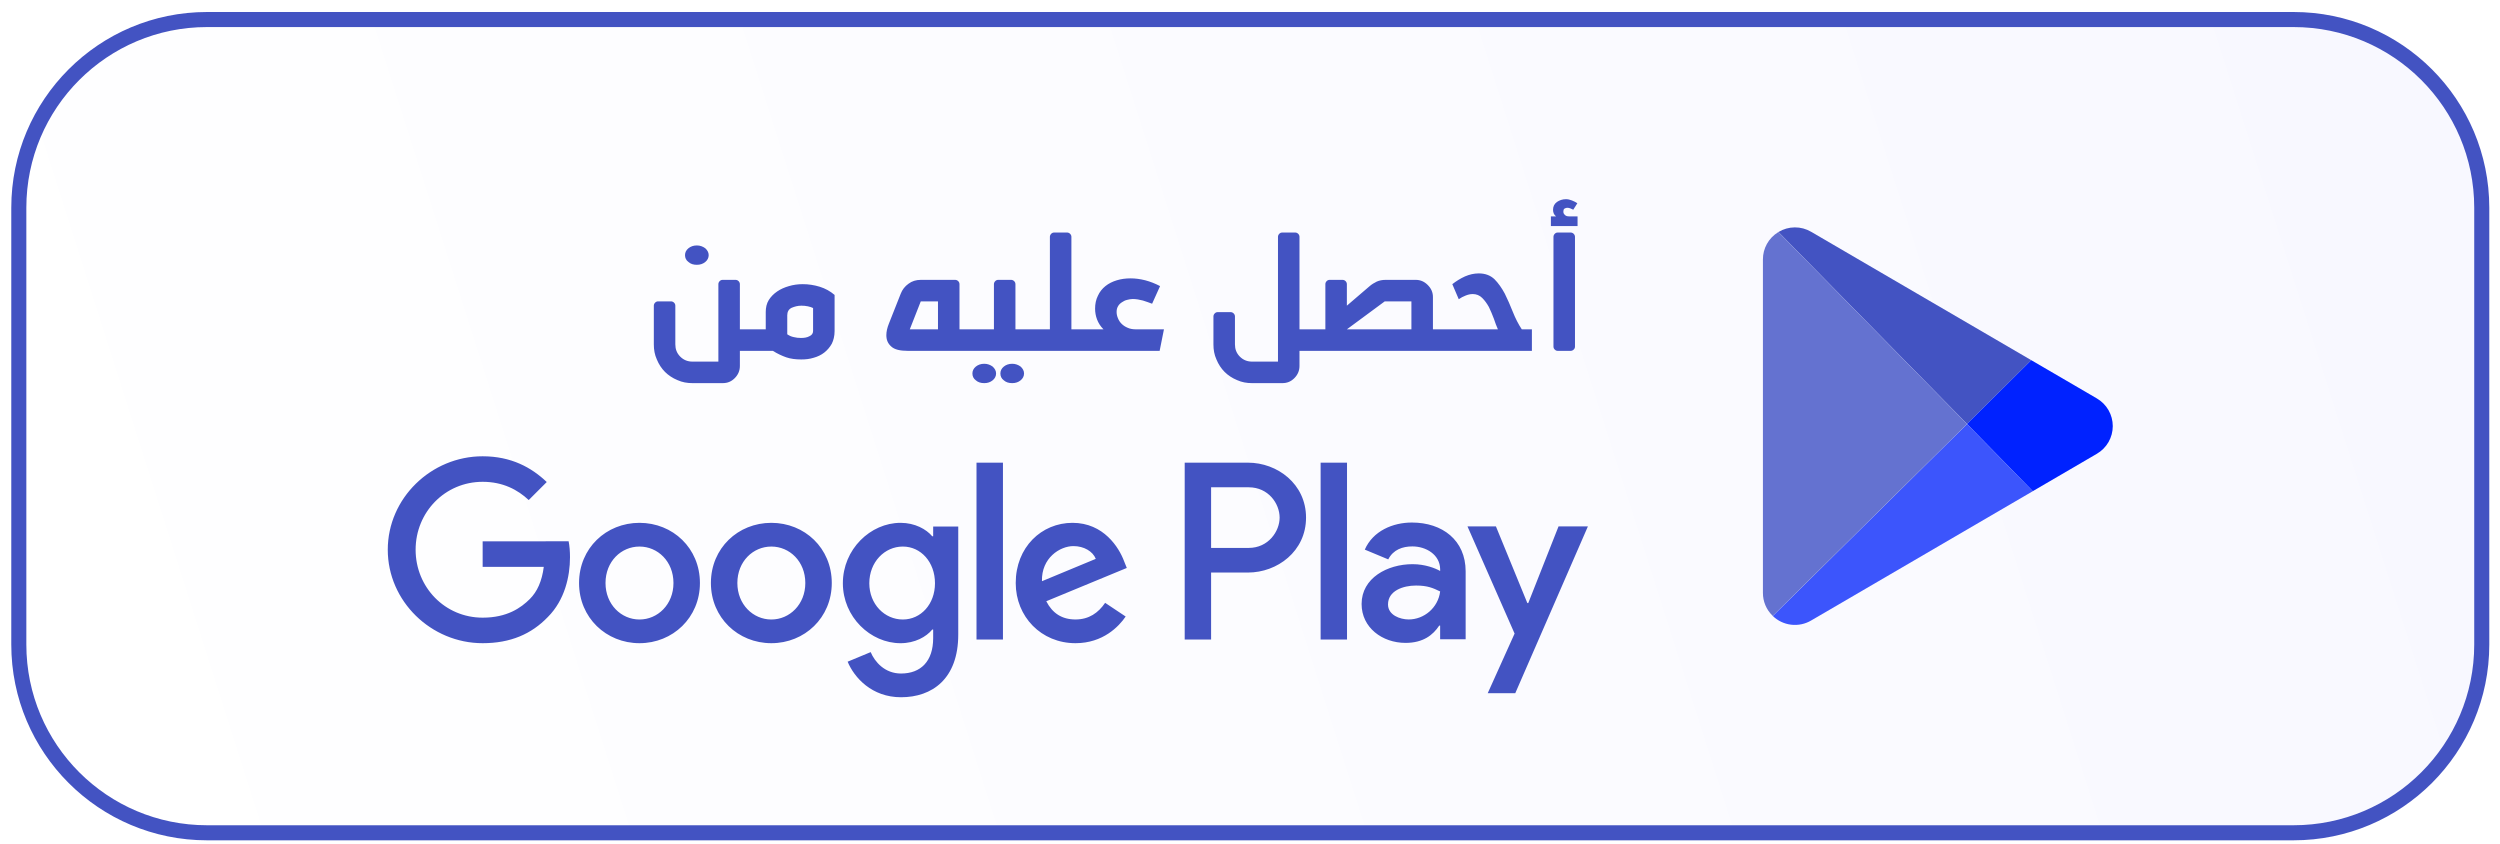
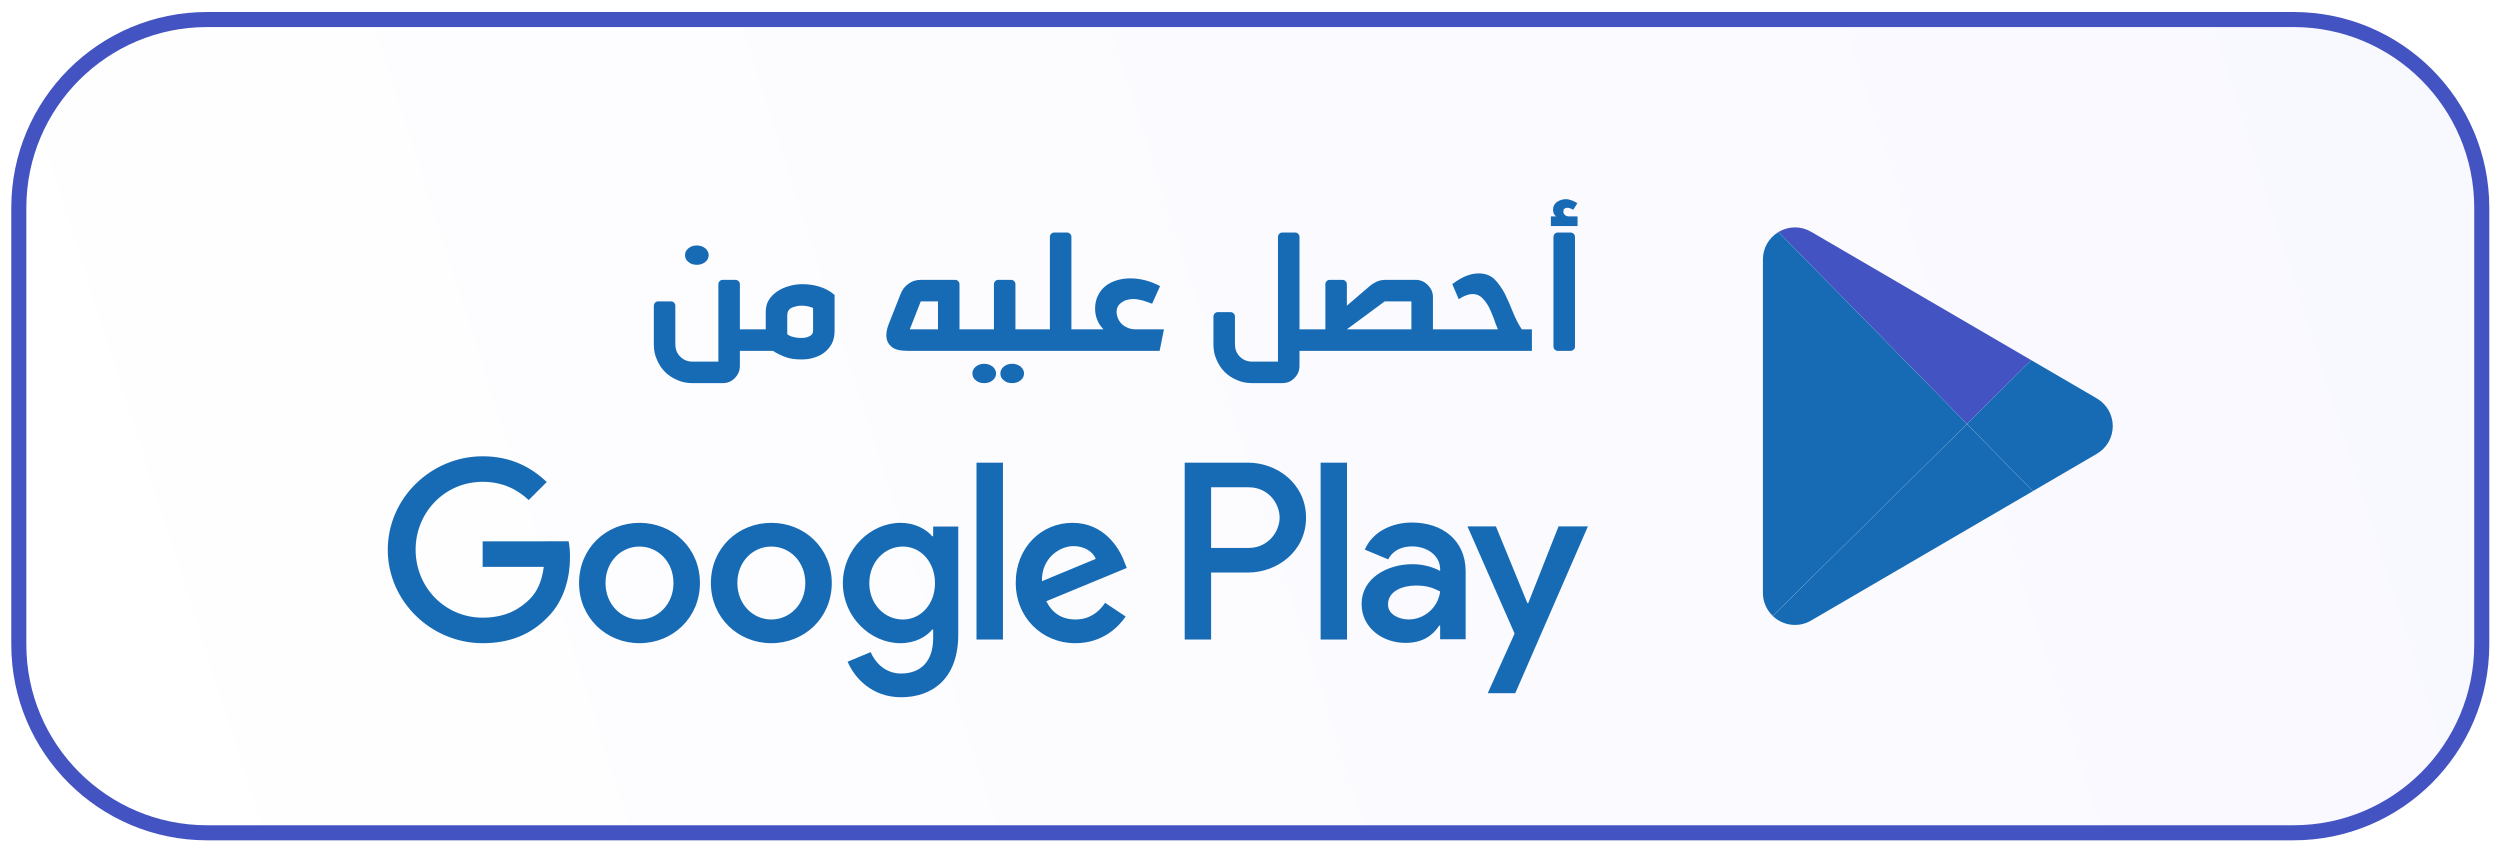
<svg xmlns="http://www.w3.org/2000/svg" viewBox="0 0 166 56" fill="none">
  <defs>
    <linearGradient id="paint0_linear_1370_49216" x1="160.624" y1="6.335" x2="5.449" y2="55.788" gradientUnits="userSpaceOnUse">
      <stop stop-color="#F8F8FF" />
      <stop offset="1" stop-color="white" />
    </linearGradient>
  </defs>
  <rect x="1.249" y="1.297" width="163.54" height="54" rx="12.5" fill="url(#paint0_linear_1370_49216)" />
-   <path d="M49.128 21.868H49.985V23.297H49.128V24.297C49.128 24.611 49.014 24.883 48.785 25.111C48.557 25.34 48.3 25.44 47.985 25.44H45.985C45.628 25.44 45.3 25.383 44.985 25.24C44.671 25.111 44.385 24.925 44.157 24.697C43.928 24.468 43.742 24.183 43.614 23.868C43.471 23.554 43.414 23.225 43.414 22.868V20.297C43.414 20.225 43.442 20.154 43.499 20.097C43.557 20.04 43.614 20.011 43.7 20.011H44.557C44.628 20.011 44.7 20.04 44.757 20.097C44.814 20.154 44.842 20.225 44.842 20.297V22.868C44.842 23.183 44.942 23.454 45.171 23.683C45.4 23.911 45.671 24.011 45.985 24.011H47.7V18.868C47.7 18.797 47.728 18.725 47.785 18.668C47.842 18.611 47.9 18.583 47.985 18.583H48.842C48.914 18.583 48.985 18.611 49.042 18.668C49.099 18.725 49.128 18.797 49.128 18.868V21.868ZM45.485 16.94C45.485 16.768 45.557 16.611 45.714 16.483C45.857 16.368 46.042 16.297 46.271 16.297C46.485 16.297 46.671 16.368 46.828 16.483C46.971 16.611 47.057 16.768 47.057 16.94C47.057 17.125 46.971 17.283 46.828 17.397C46.671 17.525 46.485 17.583 46.271 17.583C46.042 17.583 45.857 17.525 45.714 17.397C45.557 17.283 45.485 17.125 45.485 16.94ZM49.988 23.297C49.86 23.297 49.76 23.268 49.674 23.183C49.588 23.097 49.56 22.997 49.56 22.868V22.297C49.56 22.183 49.588 22.083 49.674 21.997C49.76 21.911 49.86 21.868 49.988 21.868H50.845V20.725C50.845 20.425 50.903 20.154 51.045 19.925C51.188 19.697 51.374 19.511 51.603 19.354C51.831 19.197 52.088 19.083 52.388 18.997C52.674 18.911 52.988 18.868 53.303 18.868C53.674 18.868 54.06 18.925 54.431 19.04C54.803 19.154 55.131 19.34 55.417 19.583V21.983C55.417 22.311 55.345 22.597 55.231 22.825C55.103 23.054 54.931 23.254 54.731 23.411C54.531 23.568 54.288 23.683 54.031 23.754C53.76 23.84 53.488 23.868 53.203 23.868C52.831 23.868 52.488 23.825 52.203 23.725C51.917 23.625 51.617 23.483 51.317 23.297H49.988ZM52.274 22.197C52.403 22.283 52.545 22.354 52.703 22.383C52.86 22.425 53.017 22.44 53.188 22.44C53.403 22.44 53.588 22.411 53.745 22.325C53.903 22.254 53.988 22.14 53.988 21.983V20.454C53.903 20.411 53.788 20.368 53.645 20.34C53.503 20.311 53.36 20.297 53.217 20.297C52.974 20.297 52.76 20.354 52.56 20.44C52.36 20.54 52.274 20.711 52.274 20.94V22.197ZM64.567 23.297H60.282C59.767 23.297 59.396 23.211 59.182 23.011C58.953 22.811 58.853 22.568 58.853 22.254C58.853 22.025 58.91 21.768 59.025 21.483L59.81 19.497C59.91 19.24 60.082 19.011 60.325 18.84C60.553 18.668 60.825 18.583 61.139 18.583H63.425C63.496 18.583 63.568 18.611 63.625 18.668C63.682 18.725 63.71 18.797 63.71 18.868V21.868H64.567V23.297ZM62.282 21.868V20.011H61.139L60.41 21.868H62.282ZM64.14 22.297C64.14 22.183 64.168 22.083 64.254 21.997C64.34 21.911 64.44 21.868 64.568 21.868H65.997V18.868C65.997 18.797 66.025 18.725 66.083 18.668C66.14 18.611 66.197 18.583 66.283 18.583H67.14C67.211 18.583 67.283 18.611 67.34 18.668C67.397 18.725 67.425 18.797 67.425 18.868V21.868H68.854V23.297H64.568C64.44 23.297 64.34 23.268 64.254 23.183C64.168 23.097 64.14 22.997 64.14 22.868V22.297ZM64.568 24.797C64.568 24.625 64.64 24.468 64.797 24.34C64.94 24.225 65.126 24.154 65.354 24.154C65.568 24.154 65.754 24.225 65.911 24.34C66.054 24.468 66.14 24.625 66.14 24.797C66.14 24.983 66.054 25.14 65.911 25.254C65.754 25.383 65.568 25.44 65.354 25.44C65.126 25.44 64.94 25.383 64.797 25.254C64.64 25.14 64.568 24.983 64.568 24.797ZM66.425 24.797C66.425 24.625 66.497 24.468 66.654 24.34C66.797 24.225 66.983 24.154 67.211 24.154C67.425 24.154 67.611 24.225 67.768 24.34C67.911 24.468 67.997 24.625 67.997 24.797C67.997 24.983 67.911 25.14 67.768 25.254C67.611 25.383 67.425 25.44 67.211 25.44C66.983 25.44 66.797 25.383 66.654 25.254C66.497 25.14 66.425 24.983 66.425 24.797ZM68.427 22.297C68.427 22.183 68.456 22.083 68.541 21.997C68.627 21.911 68.727 21.868 68.856 21.868H69.713V15.725C69.713 15.654 69.741 15.583 69.798 15.525C69.856 15.468 69.913 15.44 69.998 15.44H70.856C70.927 15.44 70.998 15.468 71.055 15.525C71.113 15.583 71.141 15.654 71.141 15.725V21.868H71.998V23.297H68.856C68.727 23.297 68.627 23.268 68.541 23.183C68.456 23.097 68.427 22.997 68.427 22.868V22.297ZM71.571 22.297C71.571 22.183 71.6 22.083 71.686 21.997C71.771 21.911 71.871 21.868 72 21.868H73.271C73.071 21.668 72.929 21.44 72.843 21.211C72.757 20.983 72.714 20.74 72.714 20.497C72.714 20.183 72.771 19.897 72.9 19.64C73.014 19.383 73.186 19.168 73.4 18.997C73.614 18.825 73.871 18.697 74.157 18.611C74.443 18.525 74.743 18.483 75.071 18.483C75.386 18.483 75.7 18.525 76.043 18.611C76.371 18.697 76.7 18.825 77.029 18.997L76.5 20.168C76.314 20.097 76.114 20.025 75.886 19.954C75.657 19.897 75.443 19.854 75.214 19.854C75.086 19.854 74.957 19.883 74.843 19.911C74.714 19.94 74.6 19.997 74.5 20.068C74.386 20.14 74.3 20.225 74.243 20.325C74.171 20.44 74.143 20.568 74.143 20.711C74.143 20.854 74.171 20.983 74.229 21.125C74.286 21.268 74.357 21.383 74.471 21.497C74.586 21.611 74.714 21.697 74.886 21.768C75.043 21.84 75.229 21.868 75.443 21.868H77.286L77 23.297H72C71.871 23.297 71.771 23.268 71.686 23.183C71.6 23.097 71.571 22.997 71.571 22.868V22.297ZM86.286 21.868H87.143V23.297H86.286V24.297C86.286 24.611 86.172 24.883 85.943 25.111C85.715 25.34 85.458 25.44 85.143 25.44H83.143C82.786 25.44 82.458 25.383 82.143 25.24C81.829 25.111 81.543 24.925 81.315 24.697C81.086 24.468 80.901 24.183 80.772 23.868C80.629 23.554 80.572 23.225 80.572 22.868V21.011C80.572 20.94 80.601 20.868 80.658 20.811C80.715 20.754 80.772 20.725 80.858 20.725H81.715C81.786 20.725 81.858 20.754 81.915 20.811C81.972 20.868 82.001 20.94 82.001 21.011V22.868C82.001 23.183 82.101 23.454 82.329 23.683C82.558 23.911 82.829 24.011 83.143 24.011H84.858V15.725C84.858 15.654 84.886 15.583 84.943 15.525C85.001 15.468 85.058 15.44 85.143 15.44H86.001C86.072 15.44 86.143 15.468 86.201 15.525C86.258 15.583 86.286 15.654 86.286 15.725V21.868ZM86.718 22.297C86.718 22.183 86.746 22.083 86.832 21.997C86.918 21.911 87.018 21.868 87.147 21.868H88.004V18.868C88.004 18.797 88.032 18.725 88.089 18.668C88.147 18.611 88.204 18.583 88.289 18.583H89.147C89.218 18.583 89.289 18.611 89.347 18.668C89.404 18.725 89.432 18.797 89.432 18.868V20.297L90.932 19.011C91.075 18.883 91.246 18.783 91.418 18.697C91.589 18.625 91.775 18.583 92.004 18.583H94.004C94.318 18.583 94.575 18.697 94.804 18.925C95.032 19.154 95.147 19.411 95.147 19.725V21.868H96.004V23.297H87.147C87.018 23.297 86.918 23.268 86.832 23.183C86.746 23.097 86.718 22.997 86.718 22.868V22.297ZM89.432 21.868H93.718V20.011H91.947L89.432 21.868ZM95.575 22.297C95.575 22.183 95.604 22.083 95.69 21.997C95.775 21.911 95.875 21.868 96.004 21.868H99.461C99.375 21.668 99.275 21.425 99.19 21.154C99.09 20.883 98.975 20.625 98.861 20.383C98.733 20.154 98.59 19.954 98.418 19.783C98.247 19.611 98.032 19.525 97.79 19.525C97.618 19.525 97.461 19.568 97.318 19.625C97.161 19.683 97.004 19.768 96.861 19.868L96.433 18.868C96.69 18.668 96.961 18.497 97.275 18.354C97.575 18.225 97.875 18.154 98.19 18.154C98.618 18.154 98.961 18.283 99.233 18.54C99.49 18.797 99.718 19.125 99.918 19.497C100.104 19.868 100.275 20.268 100.447 20.697C100.618 21.125 100.818 21.525 101.047 21.868H101.718V23.297H96.004C95.875 23.297 95.775 23.268 95.69 23.183C95.604 23.097 95.575 22.997 95.575 22.868V22.297ZM104.293 15.44C104.364 15.44 104.436 15.468 104.493 15.525C104.55 15.583 104.579 15.654 104.579 15.725V23.011C104.579 23.097 104.55 23.154 104.493 23.211C104.436 23.268 104.364 23.297 104.293 23.297H103.436C103.35 23.297 103.293 23.268 103.236 23.211C103.179 23.154 103.15 23.097 103.15 23.011V15.725C103.15 15.654 103.179 15.583 103.236 15.525C103.293 15.468 103.35 15.44 103.436 15.44H104.293ZM104.464 13.925C104.407 13.897 104.35 13.868 104.279 13.84C104.207 13.811 104.136 13.797 104.079 13.797C103.993 13.797 103.936 13.825 103.879 13.854C103.822 13.897 103.807 13.968 103.807 14.054C103.807 14.14 103.836 14.211 103.907 14.268C103.964 14.34 104.064 14.368 104.207 14.368H104.75V15.011H102.979V14.368H103.322C103.179 14.254 103.122 14.111 103.122 13.925C103.122 13.711 103.207 13.54 103.379 13.411C103.55 13.297 103.75 13.225 103.979 13.225C104.107 13.225 104.236 13.254 104.379 13.311C104.522 13.368 104.636 13.425 104.736 13.497L104.464 13.925Z" style="fill: rgb(67, 83, 194);" />
-   <path d="M51.217 34.716C49.006 34.716 47.204 36.397 47.204 38.712C47.204 41.013 49.006 42.708 51.217 42.708C53.428 42.708 55.23 41.013 55.23 38.712C55.23 36.397 53.428 34.716 51.217 34.716ZM51.217 41.135C50.005 41.135 48.961 40.136 48.961 38.713C48.961 37.275 50.006 36.291 51.217 36.291C52.428 36.291 53.473 37.275 53.473 38.713C53.473 40.136 52.428 41.135 51.217 41.135ZM42.462 34.716C40.251 34.716 38.449 36.397 38.449 38.712C38.449 41.013 40.251 42.708 42.462 42.708C44.673 42.708 46.475 41.013 46.475 38.712C46.475 36.397 44.673 34.716 42.462 34.716ZM42.462 41.135C41.25 41.135 40.206 40.136 40.206 38.713C40.206 37.275 41.251 36.291 42.462 36.291C43.673 36.291 44.718 37.275 44.718 38.713C44.719 40.136 43.673 41.135 42.462 41.135ZM32.048 35.943V37.638H36.107C35.986 38.592 35.668 39.288 35.183 39.772C34.593 40.362 33.669 41.013 32.048 41.013C29.55 41.013 27.597 39 27.597 36.502C27.597 34.005 29.55 31.992 32.048 31.992C33.396 31.992 34.38 32.522 35.107 33.203L36.304 32.007C35.288 31.038 33.941 30.297 32.048 30.297C28.626 30.297 25.748 33.082 25.748 36.502C25.748 39.923 28.626 42.708 32.048 42.708C33.895 42.708 35.289 42.102 36.379 40.967C37.499 39.847 37.848 38.272 37.848 37.001C37.848 36.609 37.818 36.245 37.757 35.942L32.048 35.943ZM74.638 37.26C74.305 36.367 73.29 34.716 71.215 34.716C69.156 34.716 67.444 36.336 67.444 38.712C67.444 40.952 69.141 42.708 71.412 42.708C73.244 42.708 74.304 41.588 74.744 40.937L73.381 40.028C72.927 40.694 72.305 41.133 71.412 41.133C70.519 41.133 69.882 40.725 69.473 39.922L74.819 37.712L74.638 37.26ZM69.186 38.592C69.141 37.047 70.382 36.261 71.276 36.261C71.973 36.261 72.563 36.609 72.76 37.108L69.186 38.592ZM64.84 42.467H66.596V30.721H64.84V42.467ZM61.962 35.61H61.902C61.508 35.14 60.75 34.716 59.797 34.716C57.798 34.716 55.966 36.472 55.966 38.728C55.966 40.968 57.798 42.709 59.797 42.709C60.751 42.709 61.508 42.285 61.902 41.801H61.962V42.376C61.962 43.905 61.144 44.722 59.827 44.722C58.752 44.722 58.085 43.951 57.813 43.3L56.283 43.936C56.722 44.995 57.888 46.297 59.827 46.297C61.887 46.297 63.628 45.086 63.628 42.134V34.96H61.963L61.962 35.61ZM59.948 41.135C58.737 41.135 57.722 40.12 57.722 38.728C57.722 37.32 58.737 36.291 59.948 36.291C61.144 36.291 62.083 37.32 62.083 38.728C62.083 40.12 61.144 41.135 59.948 41.135ZM82.866 30.721H78.664V42.467H80.417V38.017H82.865C84.809 38.017 86.721 36.61 86.721 34.37C86.721 32.129 84.81 30.721 82.866 30.721ZM82.912 36.382H80.417V32.356H82.912C84.223 32.356 84.967 33.441 84.967 34.37C84.967 35.279 84.223 36.382 82.912 36.382ZM93.751 34.696C92.481 34.696 91.166 35.255 90.622 36.494L92.179 37.143C92.512 36.494 93.132 36.282 93.782 36.282C94.689 36.282 95.611 36.826 95.626 37.792V37.914C95.308 37.732 94.627 37.461 93.797 37.461C92.119 37.461 90.41 38.382 90.41 40.105C90.41 41.676 91.786 42.688 93.328 42.688C94.506 42.688 95.157 42.159 95.565 41.539H95.625V42.446H97.319V37.943C97.32 35.859 95.761 34.696 93.751 34.696ZM93.539 41.132C92.966 41.132 92.164 40.845 92.164 40.135C92.164 39.228 93.162 38.88 94.024 38.88C94.794 38.88 95.158 39.047 95.626 39.273C95.49 40.362 94.552 41.132 93.539 41.132ZM103.487 34.952L101.476 40.044H101.416L99.329 34.952H97.44L100.569 42.069L98.785 46.028H100.614L105.437 34.952H103.487ZM87.689 42.467H89.442V30.721H87.689V42.467Z" style="fill: rgb(67, 83, 194);" />
-   <path d="M134.874 23.915L130.61 28.151L118.087 15.406C118.414 15.207 118.788 15.101 119.171 15.098C119.553 15.095 119.929 15.196 120.258 15.39L134.874 23.915Z" fill="#4353c2" />
-   <path d="M134.98 32.614L120.258 41.203C119.859 41.438 119.393 41.535 118.933 41.48C118.473 41.426 118.044 41.222 117.711 40.9L130.609 28.156L134.98 32.614Z" style="fill: rgb(60, 85, 252);" />
-   <path d="M139.233 30.13L135.013 32.593L134.979 32.612L130.61 28.15L134.874 23.914L134.908 23.934L139.233 26.457C139.554 26.645 139.821 26.913 140.006 27.235C140.191 27.557 140.288 27.922 140.288 28.294C140.288 28.665 140.191 29.03 140.006 29.353C139.821 29.675 139.554 29.943 139.233 30.13Z" style="fill: rgb(0, 34, 255);" />
-   <path d="M117.711 40.895L117.683 40.869C117.483 40.672 117.325 40.438 117.218 40.179C117.11 39.92 117.056 39.642 117.058 39.362V17.228C117.056 16.868 117.147 16.513 117.322 16.197C117.496 15.882 117.749 15.617 118.055 15.427L118.087 15.406L130.61 28.152L117.711 40.895Z" style="fill: rgb(100, 114, 208);" />
+   <path d="M49.128 21.868H49.985V23.297H49.128V24.297C49.128 24.611 49.014 24.883 48.785 25.111C48.557 25.34 48.3 25.44 47.985 25.44H45.985C45.628 25.44 45.3 25.383 44.985 25.24C44.671 25.111 44.385 24.925 44.157 24.697C43.928 24.468 43.742 24.183 43.614 23.868C43.471 23.554 43.414 23.225 43.414 22.868V20.297C43.414 20.225 43.442 20.154 43.499 20.097C43.557 20.04 43.614 20.011 43.7 20.011H44.557C44.628 20.011 44.7 20.04 44.757 20.097C44.814 20.154 44.842 20.225 44.842 20.297V22.868C44.842 23.183 44.942 23.454 45.171 23.683C45.4 23.911 45.671 24.011 45.985 24.011H47.7V18.868C47.7 18.797 47.728 18.725 47.785 18.668C47.842 18.611 47.9 18.583 47.985 18.583H48.842C48.914 18.583 48.985 18.611 49.042 18.668C49.099 18.725 49.128 18.797 49.128 18.868V21.868ZM45.485 16.94C45.485 16.768 45.557 16.611 45.714 16.483C45.857 16.368 46.042 16.297 46.271 16.297C46.485 16.297 46.671 16.368 46.828 16.483C46.971 16.611 47.057 16.768 47.057 16.94C47.057 17.125 46.971 17.283 46.828 17.397C46.671 17.525 46.485 17.583 46.271 17.583C46.042 17.583 45.857 17.525 45.714 17.397C45.557 17.283 45.485 17.125 45.485 16.94ZM49.988 23.297C49.86 23.297 49.76 23.268 49.674 23.183C49.588 23.097 49.56 22.997 49.56 22.868V22.297C49.56 22.183 49.588 22.083 49.674 21.997C49.76 21.911 49.86 21.868 49.988 21.868H50.845V20.725C50.845 20.425 50.903 20.154 51.045 19.925C51.188 19.697 51.374 19.511 51.603 19.354C51.831 19.197 52.088 19.083 52.388 18.997C52.674 18.911 52.988 18.868 53.303 18.868C53.674 18.868 54.06 18.925 54.431 19.04C54.803 19.154 55.131 19.34 55.417 19.583V21.983C55.417 22.311 55.345 22.597 55.231 22.825C55.103 23.054 54.931 23.254 54.731 23.411C54.531 23.568 54.288 23.683 54.031 23.754C53.76 23.84 53.488 23.868 53.203 23.868C52.831 23.868 52.488 23.825 52.203 23.725C51.917 23.625 51.617 23.483 51.317 23.297H49.988ZM52.274 22.197C52.403 22.283 52.545 22.354 52.703 22.383C52.86 22.425 53.017 22.44 53.188 22.44C53.403 22.44 53.588 22.411 53.745 22.325C53.903 22.254 53.988 22.14 53.988 21.983V20.454C53.903 20.411 53.788 20.368 53.645 20.34C53.503 20.311 53.36 20.297 53.217 20.297C52.974 20.297 52.76 20.354 52.56 20.44C52.36 20.54 52.274 20.711 52.274 20.94V22.197ZM64.567 23.297H60.282C59.767 23.297 59.396 23.211 59.182 23.011C58.953 22.811 58.853 22.568 58.853 22.254C58.853 22.025 58.91 21.768 59.025 21.483L59.81 19.497C59.91 19.24 60.082 19.011 60.325 18.84C60.553 18.668 60.825 18.583 61.139 18.583H63.425C63.496 18.583 63.568 18.611 63.625 18.668C63.682 18.725 63.71 18.797 63.71 18.868V21.868H64.567V23.297ZM62.282 21.868V20.011H61.139L60.41 21.868H62.282ZM64.14 22.297C64.14 22.183 64.168 22.083 64.254 21.997C64.34 21.911 64.44 21.868 64.568 21.868H65.997V18.868C65.997 18.797 66.025 18.725 66.083 18.668C66.14 18.611 66.197 18.583 66.283 18.583H67.14C67.211 18.583 67.283 18.611 67.34 18.668C67.397 18.725 67.425 18.797 67.425 18.868V21.868H68.854V23.297H64.568C64.44 23.297 64.34 23.268 64.254 23.183C64.168 23.097 64.14 22.997 64.14 22.868V22.297ZM64.568 24.797C64.568 24.625 64.64 24.468 64.797 24.34C64.94 24.225 65.126 24.154 65.354 24.154C65.568 24.154 65.754 24.225 65.911 24.34C66.054 24.468 66.14 24.625 66.14 24.797C66.14 24.983 66.054 25.14 65.911 25.254C65.754 25.383 65.568 25.44 65.354 25.44C65.126 25.44 64.94 25.383 64.797 25.254C64.64 25.14 64.568 24.983 64.568 24.797ZM66.425 24.797C66.425 24.625 66.497 24.468 66.654 24.34C66.797 24.225 66.983 24.154 67.211 24.154C67.425 24.154 67.611 24.225 67.768 24.34C67.911 24.468 67.997 24.625 67.997 24.797C67.997 24.983 67.911 25.14 67.768 25.254C67.611 25.383 67.425 25.44 67.211 25.44C66.983 25.44 66.797 25.383 66.654 25.254C66.497 25.14 66.425 24.983 66.425 24.797ZM68.427 22.297C68.427 22.183 68.456 22.083 68.541 21.997C68.627 21.911 68.727 21.868 68.856 21.868H69.713V15.725C69.713 15.654 69.741 15.583 69.798 15.525C69.856 15.468 69.913 15.44 69.998 15.44H70.856C70.927 15.44 70.998 15.468 71.055 15.525C71.113 15.583 71.141 15.654 71.141 15.725V21.868H71.998V23.297H68.856C68.727 23.297 68.627 23.268 68.541 23.183C68.456 23.097 68.427 22.997 68.427 22.868V22.297ZM71.571 22.297C71.571 22.183 71.6 22.083 71.686 21.997C71.771 21.911 71.871 21.868 72 21.868H73.271C73.071 21.668 72.929 21.44 72.843 21.211C72.757 20.983 72.714 20.74 72.714 20.497C72.714 20.183 72.771 19.897 72.9 19.64C73.014 19.383 73.186 19.168 73.4 18.997C73.614 18.825 73.871 18.697 74.157 18.611C74.443 18.525 74.743 18.483 75.071 18.483C75.386 18.483 75.7 18.525 76.043 18.611C76.371 18.697 76.7 18.825 77.029 18.997L76.5 20.168C76.314 20.097 76.114 20.025 75.886 19.954C75.657 19.897 75.443 19.854 75.214 19.854C75.086 19.854 74.957 19.883 74.843 19.911C74.714 19.94 74.6 19.997 74.5 20.068C74.386 20.14 74.3 20.225 74.243 20.325C74.171 20.44 74.143 20.568 74.143 20.711C74.143 20.854 74.171 20.983 74.229 21.125C74.286 21.268 74.357 21.383 74.471 21.497C74.586 21.611 74.714 21.697 74.886 21.768C75.043 21.84 75.229 21.868 75.443 21.868H77.286L77 23.297H72C71.871 23.297 71.771 23.268 71.686 23.183C71.6 23.097 71.571 22.997 71.571 22.868V22.297ZM86.286 21.868H87.143V23.297H86.286V24.297C86.286 24.611 86.172 24.883 85.943 25.111C85.715 25.34 85.458 25.44 85.143 25.44H83.143C82.786 25.44 82.458 25.383 82.143 25.24C81.829 25.111 81.543 24.925 81.315 24.697C81.086 24.468 80.901 24.183 80.772 23.868C80.629 23.554 80.572 23.225 80.572 22.868V21.011C80.572 20.94 80.601 20.868 80.658 20.811C80.715 20.754 80.772 20.725 80.858 20.725H81.715C81.786 20.725 81.858 20.754 81.915 20.811C81.972 20.868 82.001 20.94 82.001 21.011V22.868C82.001 23.183 82.101 23.454 82.329 23.683C82.558 23.911 82.829 24.011 83.143 24.011H84.858V15.725C84.858 15.654 84.886 15.583 84.943 15.525C85.001 15.468 85.058 15.44 85.143 15.44H86.001C86.072 15.44 86.143 15.468 86.201 15.525C86.258 15.583 86.286 15.654 86.286 15.725V21.868ZM86.718 22.297C86.718 22.183 86.746 22.083 86.832 21.997C86.918 21.911 87.018 21.868 87.147 21.868H88.004V18.868C88.004 18.797 88.032 18.725 88.089 18.668C88.147 18.611 88.204 18.583 88.289 18.583H89.147C89.218 18.583 89.289 18.611 89.347 18.668C89.404 18.725 89.432 18.797 89.432 18.868V20.297L90.932 19.011C91.075 18.883 91.246 18.783 91.418 18.697C91.589 18.625 91.775 18.583 92.004 18.583H94.004C94.318 18.583 94.575 18.697 94.804 18.925C95.032 19.154 95.147 19.411 95.147 19.725V21.868H96.004V23.297H87.147C87.018 23.297 86.918 23.268 86.832 23.183C86.746 23.097 86.718 22.997 86.718 22.868V22.297ZM89.432 21.868H93.718V20.011H91.947L89.432 21.868ZM95.575 22.297C95.575 22.183 95.604 22.083 95.69 21.997C95.775 21.911 95.875 21.868 96.004 21.868H99.461C99.375 21.668 99.275 21.425 99.19 21.154C99.09 20.883 98.975 20.625 98.861 20.383C98.733 20.154 98.59 19.954 98.418 19.783C98.247 19.611 98.032 19.525 97.79 19.525C97.618 19.525 97.461 19.568 97.318 19.625C97.161 19.683 97.004 19.768 96.861 19.868L96.433 18.868C96.69 18.668 96.961 18.497 97.275 18.354C97.575 18.225 97.875 18.154 98.19 18.154C98.618 18.154 98.961 18.283 99.233 18.54C99.49 18.797 99.718 19.125 99.918 19.497C100.104 19.868 100.275 20.268 100.447 20.697C100.618 21.125 100.818 21.525 101.047 21.868H101.718V23.297H96.004C95.875 23.297 95.775 23.268 95.69 23.183C95.604 23.097 95.575 22.997 95.575 22.868V22.297ZM104.293 15.44C104.364 15.44 104.436 15.468 104.493 15.525C104.55 15.583 104.579 15.654 104.579 15.725V23.011C104.579 23.097 104.55 23.154 104.493 23.211C104.436 23.268 104.364 23.297 104.293 23.297H103.436C103.35 23.297 103.293 23.268 103.236 23.211C103.179 23.154 103.15 23.097 103.15 23.011V15.725C103.15 15.654 103.179 15.583 103.236 15.525C103.293 15.468 103.35 15.44 103.436 15.44H104.293ZM104.464 13.925C104.407 13.897 104.35 13.868 104.279 13.84C104.207 13.811 104.136 13.797 104.079 13.797C103.993 13.797 103.936 13.825 103.879 13.854C103.822 13.897 103.807 13.968 103.807 14.054C103.807 14.14 103.836 14.211 103.907 14.268C103.964 14.34 104.064 14.368 104.207 14.368H104.75V15.011H102.979V14.368H103.322C103.179 14.254 103.122 14.111 103.122 13.925C103.122 13.711 103.207 13.54 103.379 13.411C103.55 13.297 103.75 13.225 103.979 13.225C104.107 13.225 104.236 13.254 104.379 13.311C104.522 13.368 104.636 13.425 104.736 13.497L104.464 13.925Z" style="fill: #176bb4;" />
+   <path d="M51.217 34.716C49.006 34.716 47.204 36.397 47.204 38.712C47.204 41.013 49.006 42.708 51.217 42.708C53.428 42.708 55.23 41.013 55.23 38.712C55.23 36.397 53.428 34.716 51.217 34.716ZM51.217 41.135C50.005 41.135 48.961 40.136 48.961 38.713C48.961 37.275 50.006 36.291 51.217 36.291C52.428 36.291 53.473 37.275 53.473 38.713C53.473 40.136 52.428 41.135 51.217 41.135ZM42.462 34.716C40.251 34.716 38.449 36.397 38.449 38.712C38.449 41.013 40.251 42.708 42.462 42.708C44.673 42.708 46.475 41.013 46.475 38.712C46.475 36.397 44.673 34.716 42.462 34.716ZM42.462 41.135C41.25 41.135 40.206 40.136 40.206 38.713C40.206 37.275 41.251 36.291 42.462 36.291C43.673 36.291 44.718 37.275 44.718 38.713C44.719 40.136 43.673 41.135 42.462 41.135ZM32.048 35.943V37.638H36.107C35.986 38.592 35.668 39.288 35.183 39.772C34.593 40.362 33.669 41.013 32.048 41.013C29.55 41.013 27.597 39 27.597 36.502C27.597 34.005 29.55 31.992 32.048 31.992C33.396 31.992 34.38 32.522 35.107 33.203L36.304 32.007C35.288 31.038 33.941 30.297 32.048 30.297C28.626 30.297 25.748 33.082 25.748 36.502C25.748 39.923 28.626 42.708 32.048 42.708C33.895 42.708 35.289 42.102 36.379 40.967C37.499 39.847 37.848 38.272 37.848 37.001C37.848 36.609 37.818 36.245 37.757 35.942L32.048 35.943ZM74.638 37.26C74.305 36.367 73.29 34.716 71.215 34.716C69.156 34.716 67.444 36.336 67.444 38.712C67.444 40.952 69.141 42.708 71.412 42.708C73.244 42.708 74.304 41.588 74.744 40.937L73.381 40.028C72.927 40.694 72.305 41.133 71.412 41.133C70.519 41.133 69.882 40.725 69.473 39.922L74.819 37.712L74.638 37.26ZM69.186 38.592C69.141 37.047 70.382 36.261 71.276 36.261C71.973 36.261 72.563 36.609 72.76 37.108L69.186 38.592ZM64.84 42.467H66.596V30.721H64.84V42.467ZM61.962 35.61H61.902C61.508 35.14 60.75 34.716 59.797 34.716C57.798 34.716 55.966 36.472 55.966 38.728C55.966 40.968 57.798 42.709 59.797 42.709C60.751 42.709 61.508 42.285 61.902 41.801H61.962V42.376C61.962 43.905 61.144 44.722 59.827 44.722C58.752 44.722 58.085 43.951 57.813 43.3L56.283 43.936C56.722 44.995 57.888 46.297 59.827 46.297C61.887 46.297 63.628 45.086 63.628 42.134V34.96H61.963L61.962 35.61ZM59.948 41.135C58.737 41.135 57.722 40.12 57.722 38.728C57.722 37.32 58.737 36.291 59.948 36.291C61.144 36.291 62.083 37.32 62.083 38.728C62.083 40.12 61.144 41.135 59.948 41.135ZM82.866 30.721H78.664V42.467H80.417V38.017H82.865C84.809 38.017 86.721 36.61 86.721 34.37C86.721 32.129 84.81 30.721 82.866 30.721ZM82.912 36.382H80.417V32.356H82.912C84.223 32.356 84.967 33.441 84.967 34.37C84.967 35.279 84.223 36.382 82.912 36.382ZM93.751 34.696C92.481 34.696 91.166 35.255 90.622 36.494L92.179 37.143C92.512 36.494 93.132 36.282 93.782 36.282C94.689 36.282 95.611 36.826 95.626 37.792V37.914C95.308 37.732 94.627 37.461 93.797 37.461C92.119 37.461 90.41 38.382 90.41 40.105C90.41 41.676 91.786 42.688 93.328 42.688C94.506 42.688 95.157 42.159 95.565 41.539H95.625V42.446H97.319V37.943C97.32 35.859 95.761 34.696 93.751 34.696ZM93.539 41.132C92.966 41.132 92.164 40.845 92.164 40.135C92.164 39.228 93.162 38.88 94.024 38.88C94.794 38.88 95.158 39.047 95.626 39.273C95.49 40.362 94.552 41.132 93.539 41.132ZM103.487 34.952L101.476 40.044H101.416L99.329 34.952H97.44L100.569 42.069L98.785 46.028H100.614L105.437 34.952H103.487ZM87.689 42.467H89.442V30.721H87.689V42.467Z" style="fill: #176bb4;" />
+   <path d="M134.874 23.915L130.61 28.151L118.087 15.406C118.414 15.207 118.788 15.101 119.171 15.098C119.553 15.095 119.929 15.196 120.258 15.39L134.874 23.915Z" style="fill:#4353c2;" />
+   <path d="M134.98 32.614L120.258 41.203C119.859 41.438 119.393 41.535 118.933 41.48C118.473 41.426 118.044 41.222 117.711 40.9L130.609 28.156L134.98 32.614Z" style="fill: #176bb4;" />
+   <path d="M139.233 30.13L135.013 32.593L134.979 32.612L130.61 28.15L134.874 23.914L134.908 23.934L139.233 26.457C139.554 26.645 139.821 26.913 140.006 27.235C140.191 27.557 140.288 27.922 140.288 28.294C140.288 28.665 140.191 29.03 140.006 29.353C139.821 29.675 139.554 29.943 139.233 30.13Z" style="fill: #176bb4;" />
+   <path d="M117.711 40.895L117.683 40.869C117.483 40.672 117.325 40.438 117.218 40.179C117.11 39.92 117.056 39.642 117.058 39.362V17.228C117.056 16.868 117.147 16.513 117.322 16.197C117.496 15.882 117.749 15.617 118.055 15.427L118.087 15.406L130.61 28.152L117.711 40.895Z" style="fill: #176bb4;" />
  <rect x="1.249" y="1.297" width="163.54" height="54" rx="12.5" stroke="#4353c2" />
</svg>
